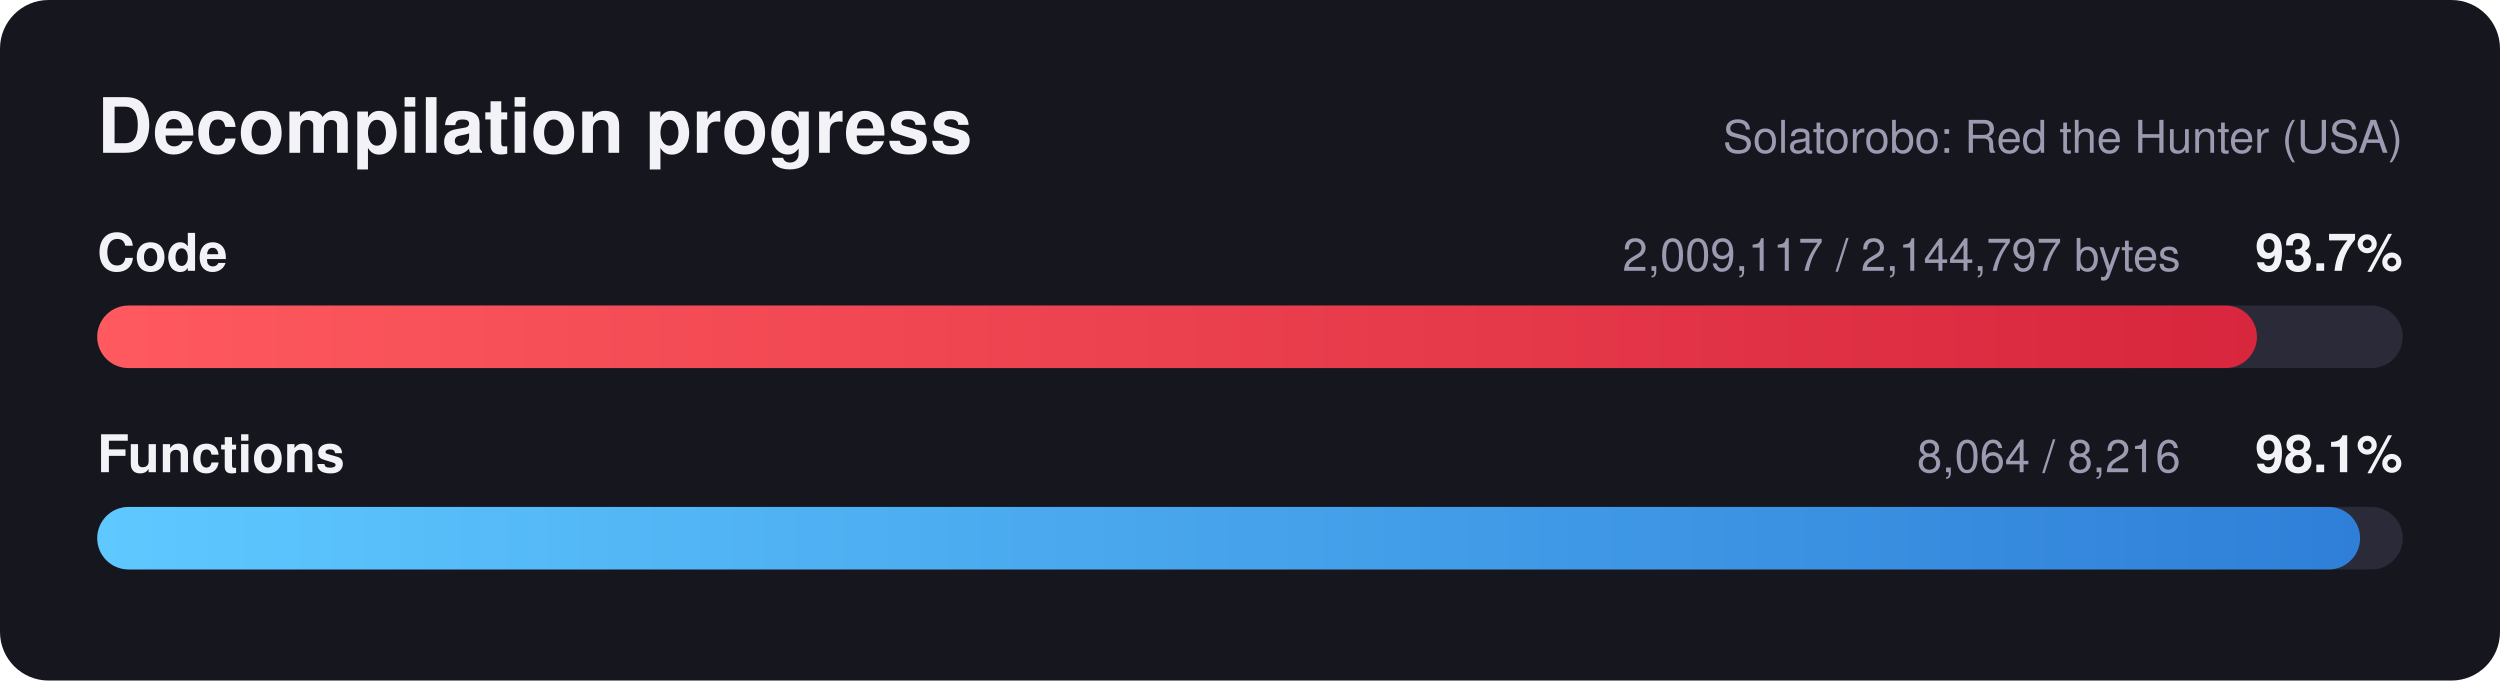
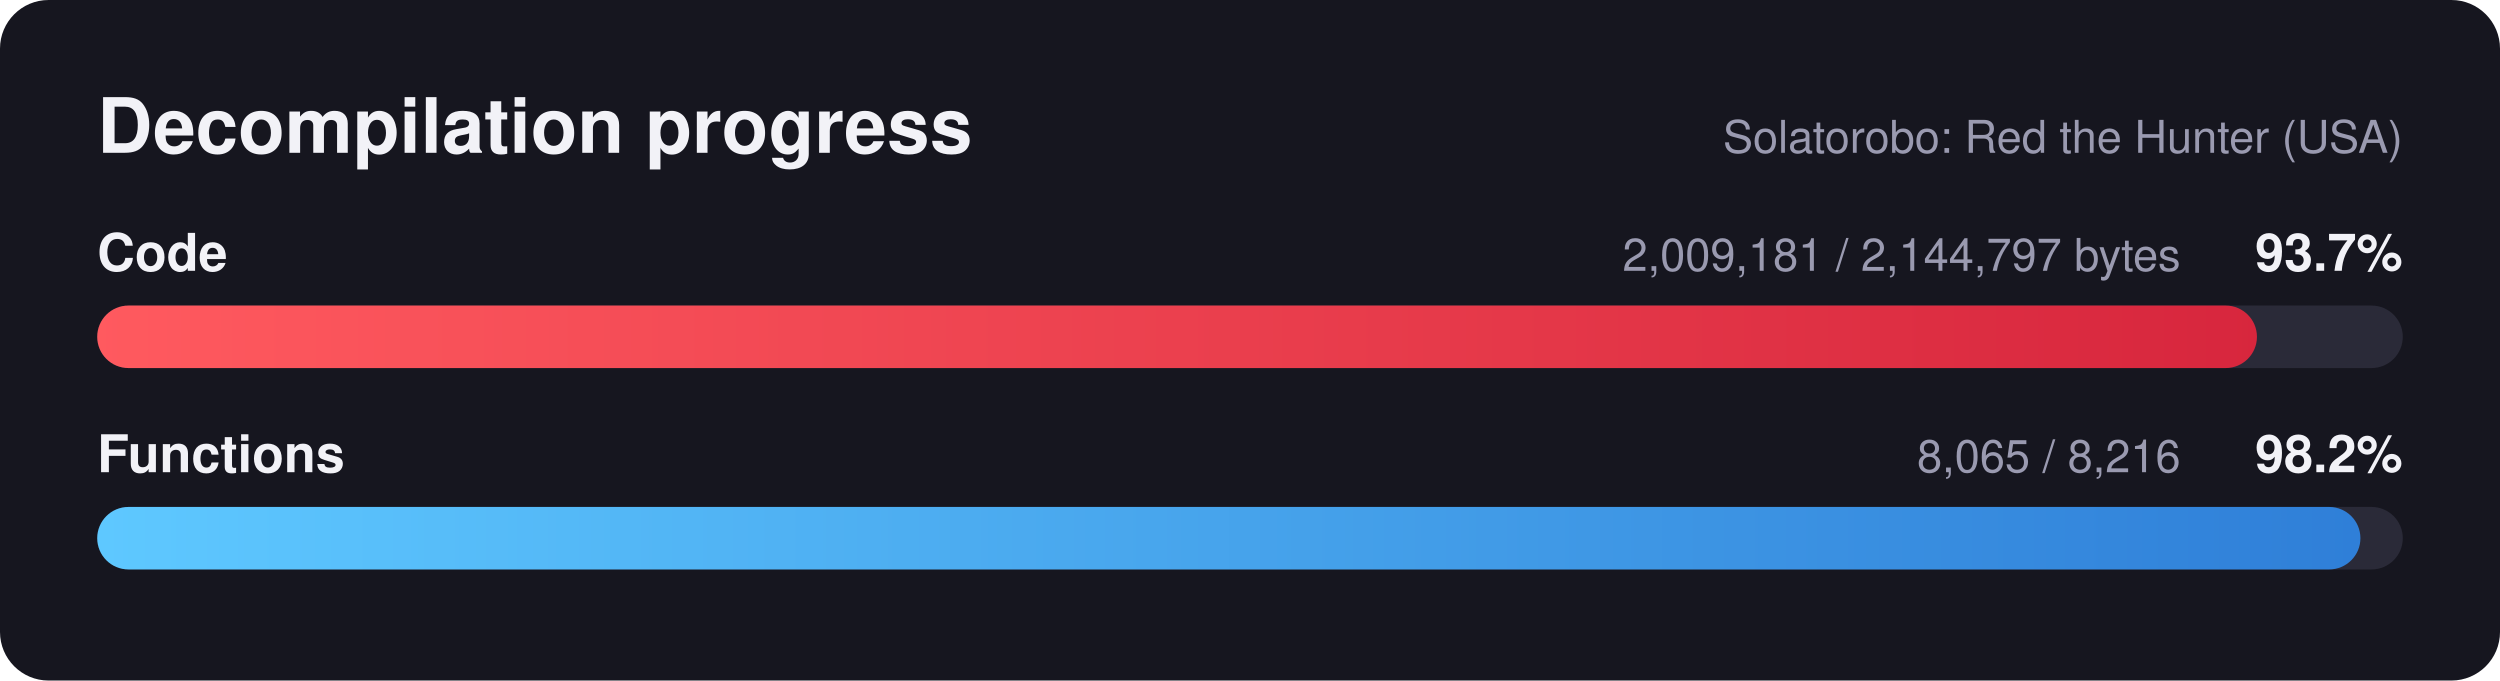
<svg xmlns="http://www.w3.org/2000/svg" width="720" height="196" viewBox="0 0 720 196" font-family="Segoe UI, Helvetica, Arial, sans-serif">
  <defs>
    <linearGradient id="red" x1="0" x2="1" y1="0" y2="0">
      <stop offset="0" stop-color="#ff5a5f" />
      <stop offset="1" stop-color="#d7263d" />
    </linearGradient>
    <linearGradient id="blue" x1="0" x2="1" y1="0" y2="0">
      <stop offset="0" stop-color="#5ec8ff" />
      <stop offset="1" stop-color="#2f7fd8" />
    </linearGradient>
  </defs>
  <rect width="720" height="196" rx="14" fill="#16161f" />
  <text x="28" y="44" fill="#f2f2f7" font-size="22" font-weight="700">Decompilation progress</text>
  <text x="692" y="44" fill="#9a9ab0" font-size="13" text-anchor="end">Solatorobo: Red the Hunter (USA)</text>
  <text x="28" y="78" fill="#f2f2f7" font-size="15" font-weight="600">Code</text>
  <text x="692" y="78" fill="#f2f2f7" font-size="15" font-weight="700" text-anchor="end">93.7%</text>
-   <text x="628" y="78" fill="#9a9ab0" font-size="13" text-anchor="end">2,009,117 / 2,144,797 bytes</text>
+   <text x="628" y="78" fill="#9a9ab0" font-size="13" text-anchor="end">2,009,181 / 2,144,797 bytes</text>
  <rect x="28" y="88" width="664" height="18" rx="9.0" fill="#2a2a38" />
  <rect x="28" y="88" width="622.0" height="18" rx="9.0" fill="url(#red)" />
  <text x="28" y="136" fill="#f2f2f7" font-size="15" font-weight="600">Functions</text>
-   <text x="692" y="136" fill="#f2f2f7" font-size="15" font-weight="700" text-anchor="end">98.1%</text>
-   <text x="628" y="136" fill="#9a9ab0" font-size="13" text-anchor="end">8,064 / 8,216</text>
+   <text x="692" y="136" fill="#f2f2f7" font-size="15" font-weight="700" text-anchor="end">98.2%</text>
+   <text x="628" y="136" fill="#9a9ab0" font-size="13" text-anchor="end">8,065 / 8,216</text>
  <rect x="28" y="146" width="664" height="18" rx="9.0" fill="#2a2a38" />
-   <rect x="28" y="146" width="651.7" height="18" rx="9.0" fill="url(#blue)" />
+   <rect x="28" y="146" width="651.8" height="18" rx="9.0" fill="url(#blue)" />
</svg>
